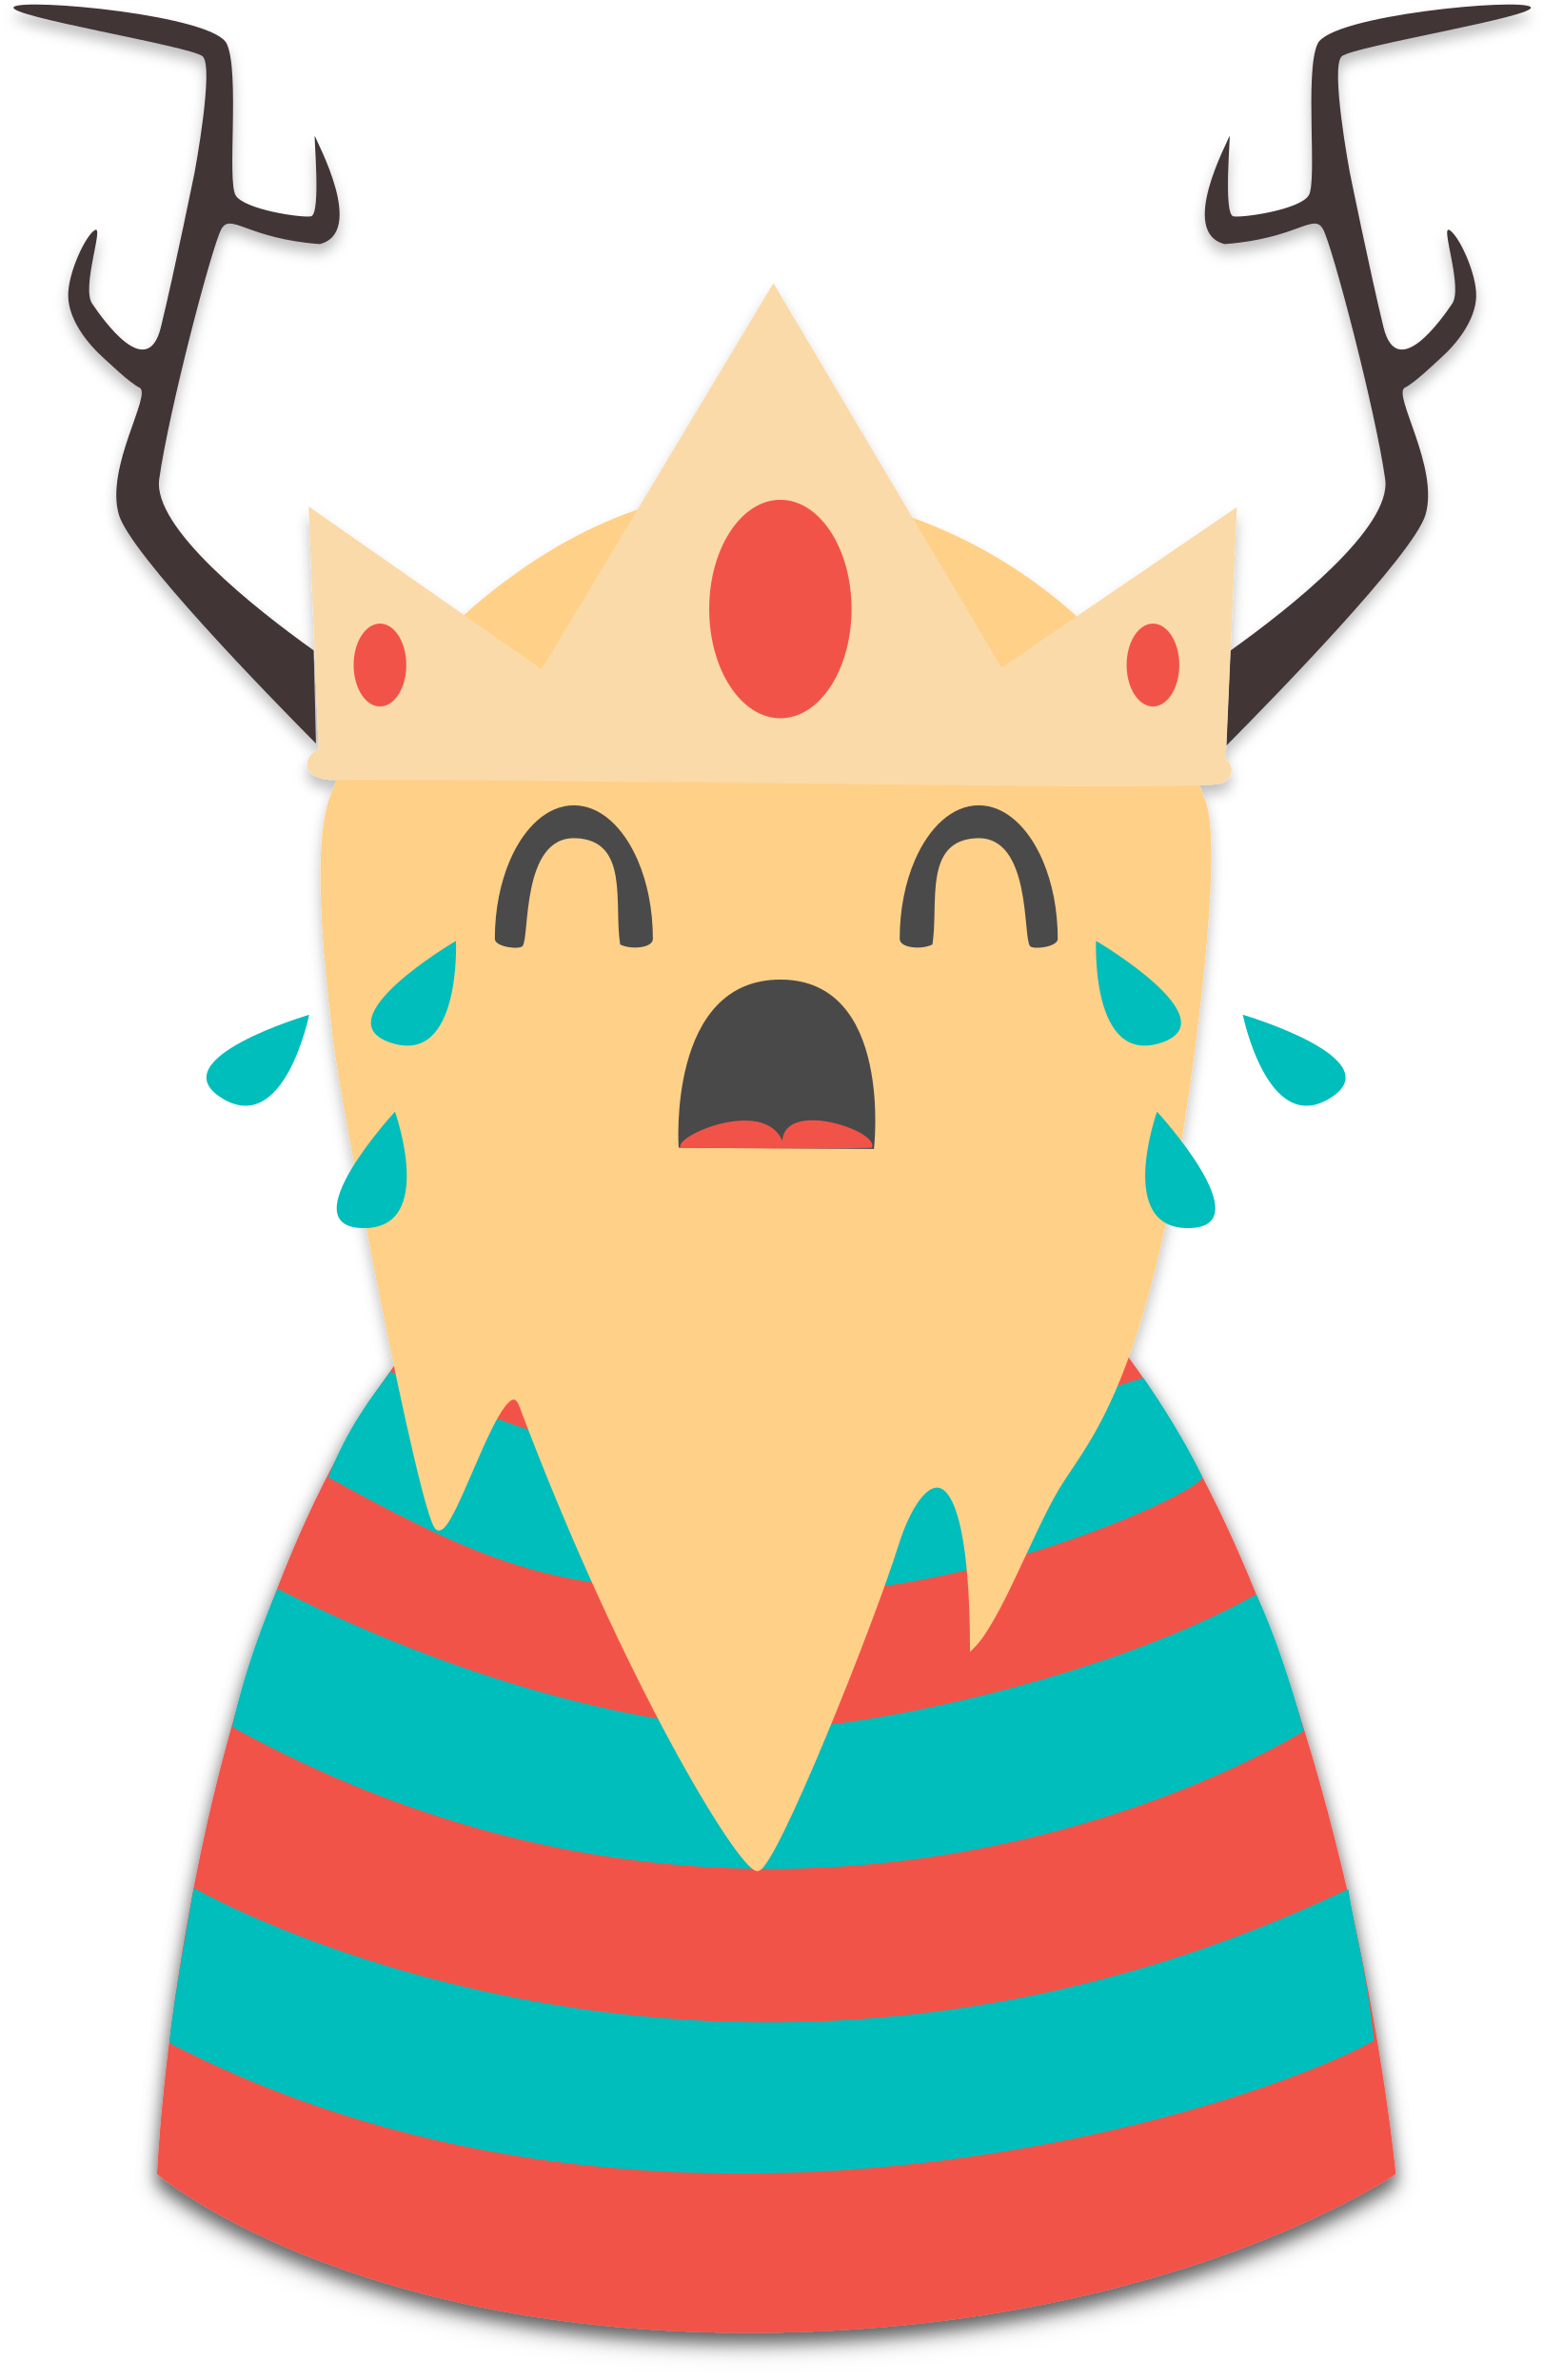
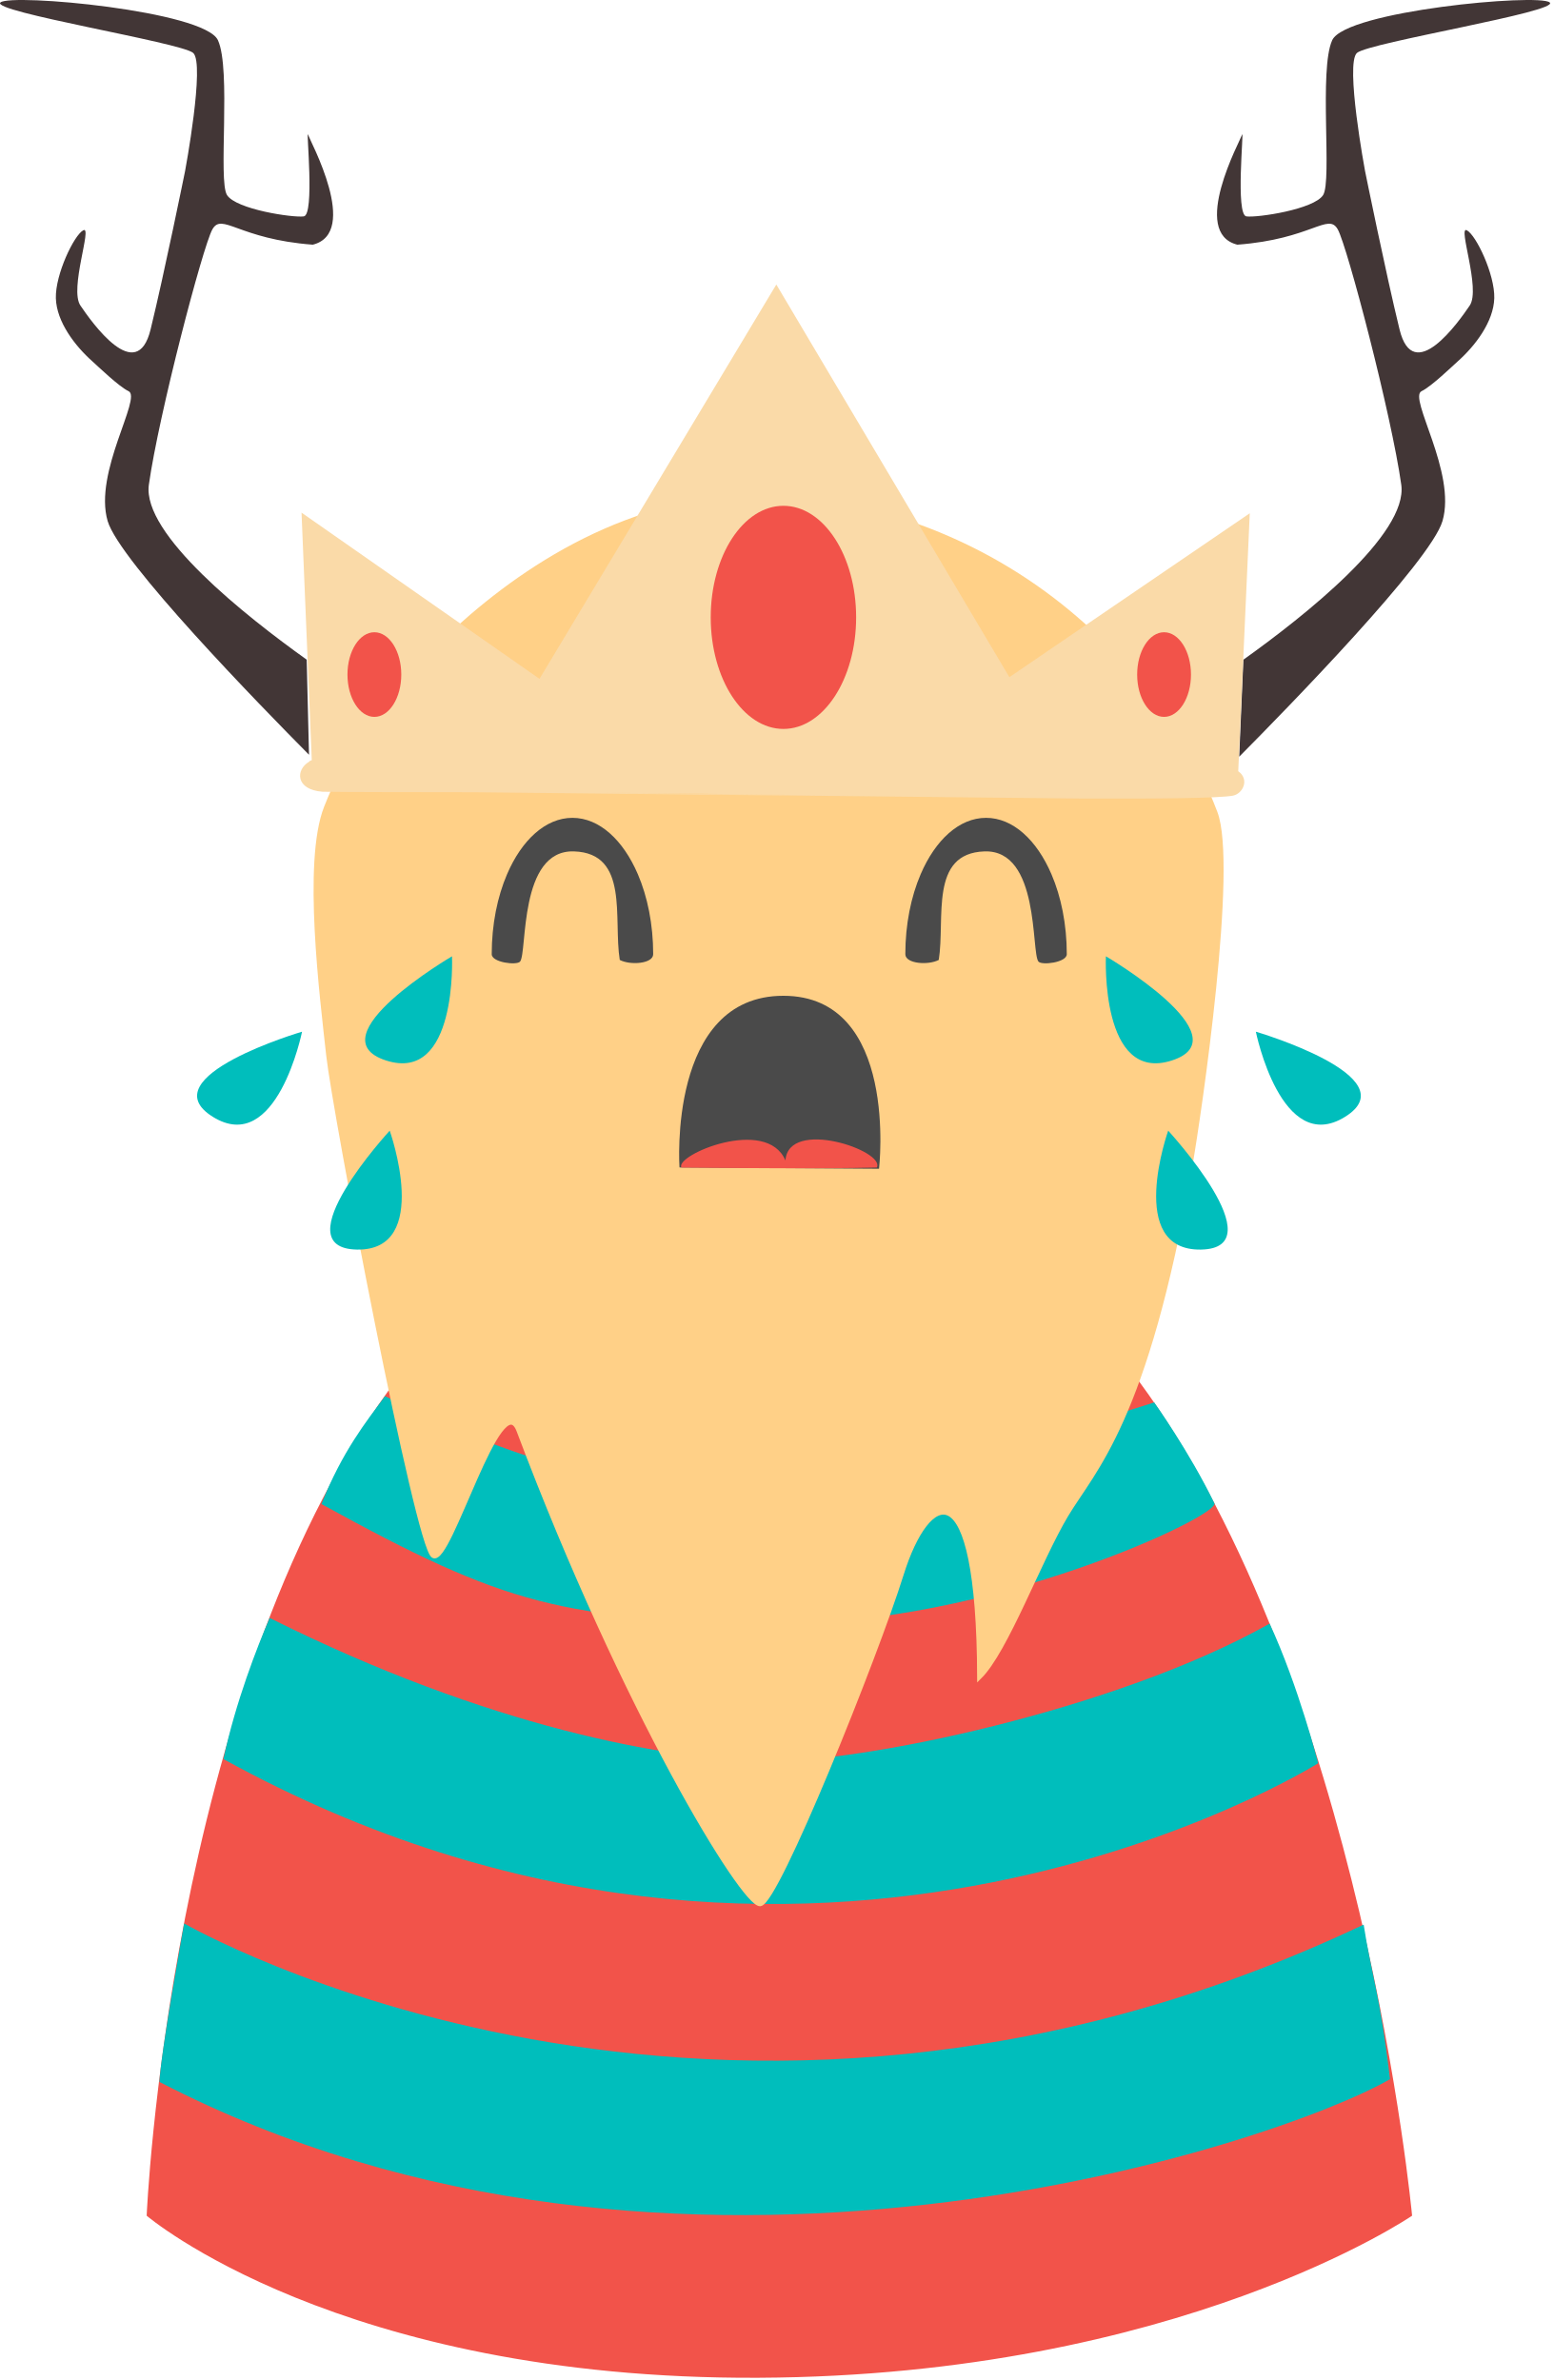
- <svg xmlns="http://www.w3.org/2000/svg" width="343px" height="529px" viewBox="0 0 343 529" version="1.1">
-   <defs>
-     <filter x="-50%" y="-50%" width="200%" height="200%" filterUnits="objectBoundingBox" id="filter-1">
-       <feOffset dx="0" dy="2" in="SourceAlpha" result="shadowOffsetOuter1" />
-       <feGaussianBlur stdDeviation="1.5" in="shadowOffsetOuter1" result="shadowBlurOuter1" />
-       <feColorMatrix values="0 0 0 0 0   0 0 0 0 0   0 0 0 0 0  0 0 0 0.25 0" type="matrix" in="shadowBlurOuter1" result="shadowMatrixOuter1" />
-       <feMerge>
-         <feMergeNode in="shadowMatrixOuter1" />
-         <feMergeNode in="SourceGraphic" />
-       </feMerge>
-     </filter>
-     <filter x="-50%" y="-50%" width="200%" height="200%" filterUnits="objectBoundingBox" id="filter-2">
-       <feOffset dx="0" dy="2" in="SourceAlpha" result="shadowOffsetOuter1" />
-       <feGaussianBlur stdDeviation="2" in="shadowOffsetOuter1" result="shadowBlurOuter1" />
-       <feColorMatrix values="0 0 0 0 0   0 0 0 0 0   0 0 0 0 0  0 0 0 0.5 0" type="matrix" in="shadowBlurOuter1" result="shadowMatrixOuter1" />
-       <feMerge>
-         <feMergeNode in="shadowMatrixOuter1" />
-         <feMergeNode in="SourceGraphic" />
-       </feMerge>
-     </filter>
-   </defs>
+ <svg xmlns="http://www.w3.org/2000/svg" width="338px" height="518px" viewBox="0 0 338 518" version="1.1">
+   <defs />
  <g id="Characters" stroke="none" stroke-width="1" fill="none" fill-rule="evenodd">
-     <g id="Group-41" transform="translate(3, 1)">
-       <g id="Resin" filter="url(#filter-1)">
-         <g id="Striped-Shirt" filter="url(#filter-2)" transform="translate(31.80004, 300.1634)">
+     <g id="Group-41">
+       <g id="Resin">
+         <g id="Striped-Shirt" transform="translate(31.80004, 300.1634)">
          <path d="M52.769,2.444 C4.875,68.95 0.117,182.078 0.117,182.078 C0.117,182.078 41.873,217.767 133.22,217.349 C224.568,216.93 275.471,182.078 275.471,182.078 C275.471,182.078 264.729,66.42 215.883,0.249" id="Path-5" fill="#F2534A" />
          <path d="M26.873,51.975 C74.607,75.865 113.488,82.707 134.244,83.186 C155,83.666 210.938,72.1 244.475,53.212 C250.791,66.878 255.041,83.595 255.041,83.595 C255.041,83.595 144.701,153.145 16.81,82.689 C19.508,70.152 24.167,58.276 26.873,51.975 Z" id="Path-45" fill="#00BEBC" />
          <path d="M51.974,3.706 C99.708,27.596 120.055,22.663 138.416,24.056 C156.778,25.448 219.354,5.065 219.354,5.065 C219.354,5.065 226.959,15.708 232.421,26.955 C234.444,29.407 183.043,53.874 136.882,53.106 C90.722,52.338 78.537,49.435 38.138,27.179 C42.712,15.655 47.943,9.174 51.974,3.706 Z" id="Path-45" fill="#00BEBC" />
          <path d="M8.268,118.469 C8.268,118.469 3.03,147.37 2.91,152.969 C114.967,211.006 246.658,166.259 270.661,152.367 C268.548,134.043 266.545,129.311 264.935,118.724 C124.074,185.522 8.268,118.469 8.268,118.469 Z" id="Path-46" fill="#00BEBC" />
        </g>
        <path d="M72.78,171.52 C72.152,172.923 71.554,174.343 70.987,175.779 C66.328,187.584 70.127,217.277 71.478,229.65 C72.828,242.022 90.816,336.58 94.291,338.608 C97.765,340.636 108.882,300.702 112.909,311.404 C135.92,372.556 161.802,414.612 165.402,414.384 C169.001,414.156 190.535,360.578 196.174,342.543 C201.814,324.507 212.969,318.465 213.127,364.986 C218.91,359.283 226.091,339.581 232.002,329.707 C237.913,319.833 249.3,309.456 258.899,254.143 C261.104,241.434 268.814,188.386 264.427,176.884 C263.902,175.508 263.349,174.146 262.768,172.799 C262.768,172.799 242.565,120.734 180.701,109.445 C118.838,98.156 77.612,161.832 77.612,161.832" id="Beard" stroke="#FFD087" fill="#FFD087" />
        <path d="M270.562,143.58 C283.852,134.087 306.421,116.242 304.917,105.501 C302.793,90.338 293.195,53.693 291.102,49.933 C289.01,46.173 285.414,52.047 269.25,53.256 C258.899,50.666 269.874,30.596 270.293,29.282 C270.713,27.968 268.798,46.778 271.216,47.097 C273.629,47.416 285.922,45.564 287.909,42.456 C289.895,39.348 286.968,15.139 289.887,8.753 C292.806,2.367 334.772,-1.46 337.207,0.527 C339.643,2.513 297.901,9.24 295.278,11.516 C292.656,13.793 297.034,37.221 297.034,37.221 C297.034,37.221 301.532,59.391 304.544,71.712 C307.556,84.034 317.371,70.102 319.814,66.495 C322.258,62.887 317.155,49.08 319.175,50.113 C321.195,51.147 325.294,59.745 325.154,64.894 C325.015,70.042 320.974,75.307 317.192,78.662 C316.108,79.623 311.445,84.146 309.33,85.139 C306.366,86.531 316.99,102.827 313.885,113.403 C311.293,122.229 279.949,154.32 269.649,164.697" id="Right-Antler" fill="#423636" />
        <path d="M66.735,143.571 C53.443,134.075 30.889,116.239 32.393,105.501 C34.517,90.338 44.115,53.693 46.208,49.933 C48.3,46.173 51.896,52.047 68.06,53.256 C78.411,50.666 67.436,30.596 67.016,29.282 C66.597,27.968 68.512,46.778 66.094,47.097 C63.681,47.416 51.388,45.564 49.401,42.456 C47.415,39.348 50.342,15.139 47.423,8.753 C44.504,2.367 2.538,-1.46 0.103,0.527 C-2.333,2.513 39.409,9.24 42.032,11.516 C44.654,13.793 40.276,37.221 40.276,37.221 C40.276,37.221 35.778,59.391 32.766,71.712 C29.754,84.034 19.939,70.102 17.496,66.495 C15.052,62.887 20.155,49.08 18.135,50.113 C16.115,51.147 12.016,59.745 12.156,64.894 C12.295,70.042 16.336,75.307 20.118,78.662 C21.202,79.623 25.865,84.146 27.98,85.139 C30.944,86.531 20.32,102.827 23.425,113.403 C25.982,122.112 56.533,153.472 67.24,164.271" id="Left-Antler" fill="#423636" />
        <g id="Crown" transform="translate(65, 61)">
          <path d="M38.224,111.429 C23.026,111.4 11.02,111.412 5.212,111.321 C-0.766,110.883 -0.681,106.513 2.234,104.805 C2.294,104.676 2.498,104.554 2.841,104.44 L0.613,50.575 L52.395,86.746 L103.928,0.923 L154.639,86.385 L206.95,50.711 L204.44,106.853 C206.964,108.629 205.469,111.787 203.223,112.184 C200.155,112.726 186.941,112.862 170.531,112.8 M140.288,112.452 C124.729,112.263 110.863,112.111 100.933,111.938 C89.167,111.732 77.247,111.61 65.94,111.537" fill="#FADAA8" />
          <ellipse id="Oval-9" fill="#F2534A" cx="188.301" cy="85.817" rx="5.855" ry="9.211" />
          <ellipse id="Oval-9" fill="#F2534A" cx="105.474" cy="73.368" rx="15.821" ry="24.282" />
          <ellipse id="Oval-9" fill="#F2534A" cx="16.464" cy="85.817" rx="5.855" ry="9.211" />
        </g>
        <path d="M147.857,217.016 L191.279,216.73 C191.279,216.73 195.684,254.366 170.465,254.375 C145.247,254.384 147.857,217.016 147.857,217.016 Z" id="Path-5" fill="#4A4A4A" transform="translate(169.6771, 235.5525) scale(1, -1) translate(-169.6771, -235.5525) " />
        <path d="M170.913,252.572 C171.562,243.258 192.713,250.464 190.799,254.112 C178.582,254.414 159.08,254.218 148.276,254.112 C146.745,251.425 166.8,242.895 170.913,252.572 Z" id="Path-11" fill="#F2534A" />
      </g>
      <path d="M204.274,208.926 C205.707,199.928 202.159,185.696 214.232,185.302 C226.305,184.907 224.355,207.272 225.962,209.28 C226.678,210.153 232.133,209.493 232.133,207.676 C232.133,201.184 230.899,195.179 228.805,190.293 C225.614,182.845 220.425,178 214.566,178 C208.715,178 203.532,182.833 200.339,190.265 C198.239,195.156 197,201.171 197,207.676 C197,209.771 202.004,210.13 204.274,208.926 Z" id="Oval-3" fill="#4A4A4A" />
      <path d="M114.274,208.926 C115.707,199.928 112.159,185.696 124.232,185.302 C136.305,184.907 134.355,207.272 135.962,209.28 C136.678,210.153 142.133,209.493 142.133,207.676 C142.133,201.184 140.899,195.179 138.805,190.293 C135.614,182.845 130.425,178 124.566,178 C118.715,178 113.532,182.833 110.339,190.265 C108.239,195.156 107,201.171 107,207.676 C107,209.771 112.004,210.13 114.274,208.926 Z" id="Oval-3" fill="#4A4A4A" transform="translate(124.5663, 193.831) scale(-1, 1) translate(-124.5663, -193.831) " />
      <g id="Group-40" transform="translate(41, 204)" fill="#00BEBC">
        <path d="M53.575,2 C53.575,2 30.468,28 46.9,28 C63.332,28 53.575,2 53.575,2 Z" id="Path-16" transform="translate(48.7253, 15) rotate(18) translate(-48.7253, -15) " />
        <path d="M18.575,16 C18.575,16 -4.532,42 11.9,42 C28.332,42 18.575,16 18.575,16 Z" id="Path-16" transform="translate(13.72531, 29) rotate(32) translate(-13.72531, -29) " />
        <path d="M43.575,42 C43.575,42 20.468,68 36.9,68 C53.332,68 43.575,42 43.575,42 Z" id="Path-16" transform="translate(38.7253, 55) rotate(1) translate(-38.7253, -55) " />
      </g>
      <g id="Group-40" transform="translate(267.5, 238.5) scale(-1, 1) translate(-267.5, -238.5) translate(237, 204)" fill="#00BEBC">
        <path d="M53.575,2 C53.575,2 30.468,28 46.9,28 C63.332,28 53.575,2 53.575,2 Z" id="Path-16" transform="translate(48.7253, 15) rotate(18) translate(-48.7253, -15) " />
        <path d="M18.575,16 C18.575,16 -4.532,42 11.9,42 C28.332,42 18.575,16 18.575,16 Z" id="Path-16" transform="translate(13.72531, 29) rotate(32) translate(-13.72531, -29) " />
        <path d="M43.575,42 C43.575,42 20.468,68 36.9,68 C53.332,68 43.575,42 43.575,42 Z" id="Path-16" transform="translate(38.7253, 55) rotate(1) translate(-38.7253, -55) " />
      </g>
    </g>
  </g>
</svg>
